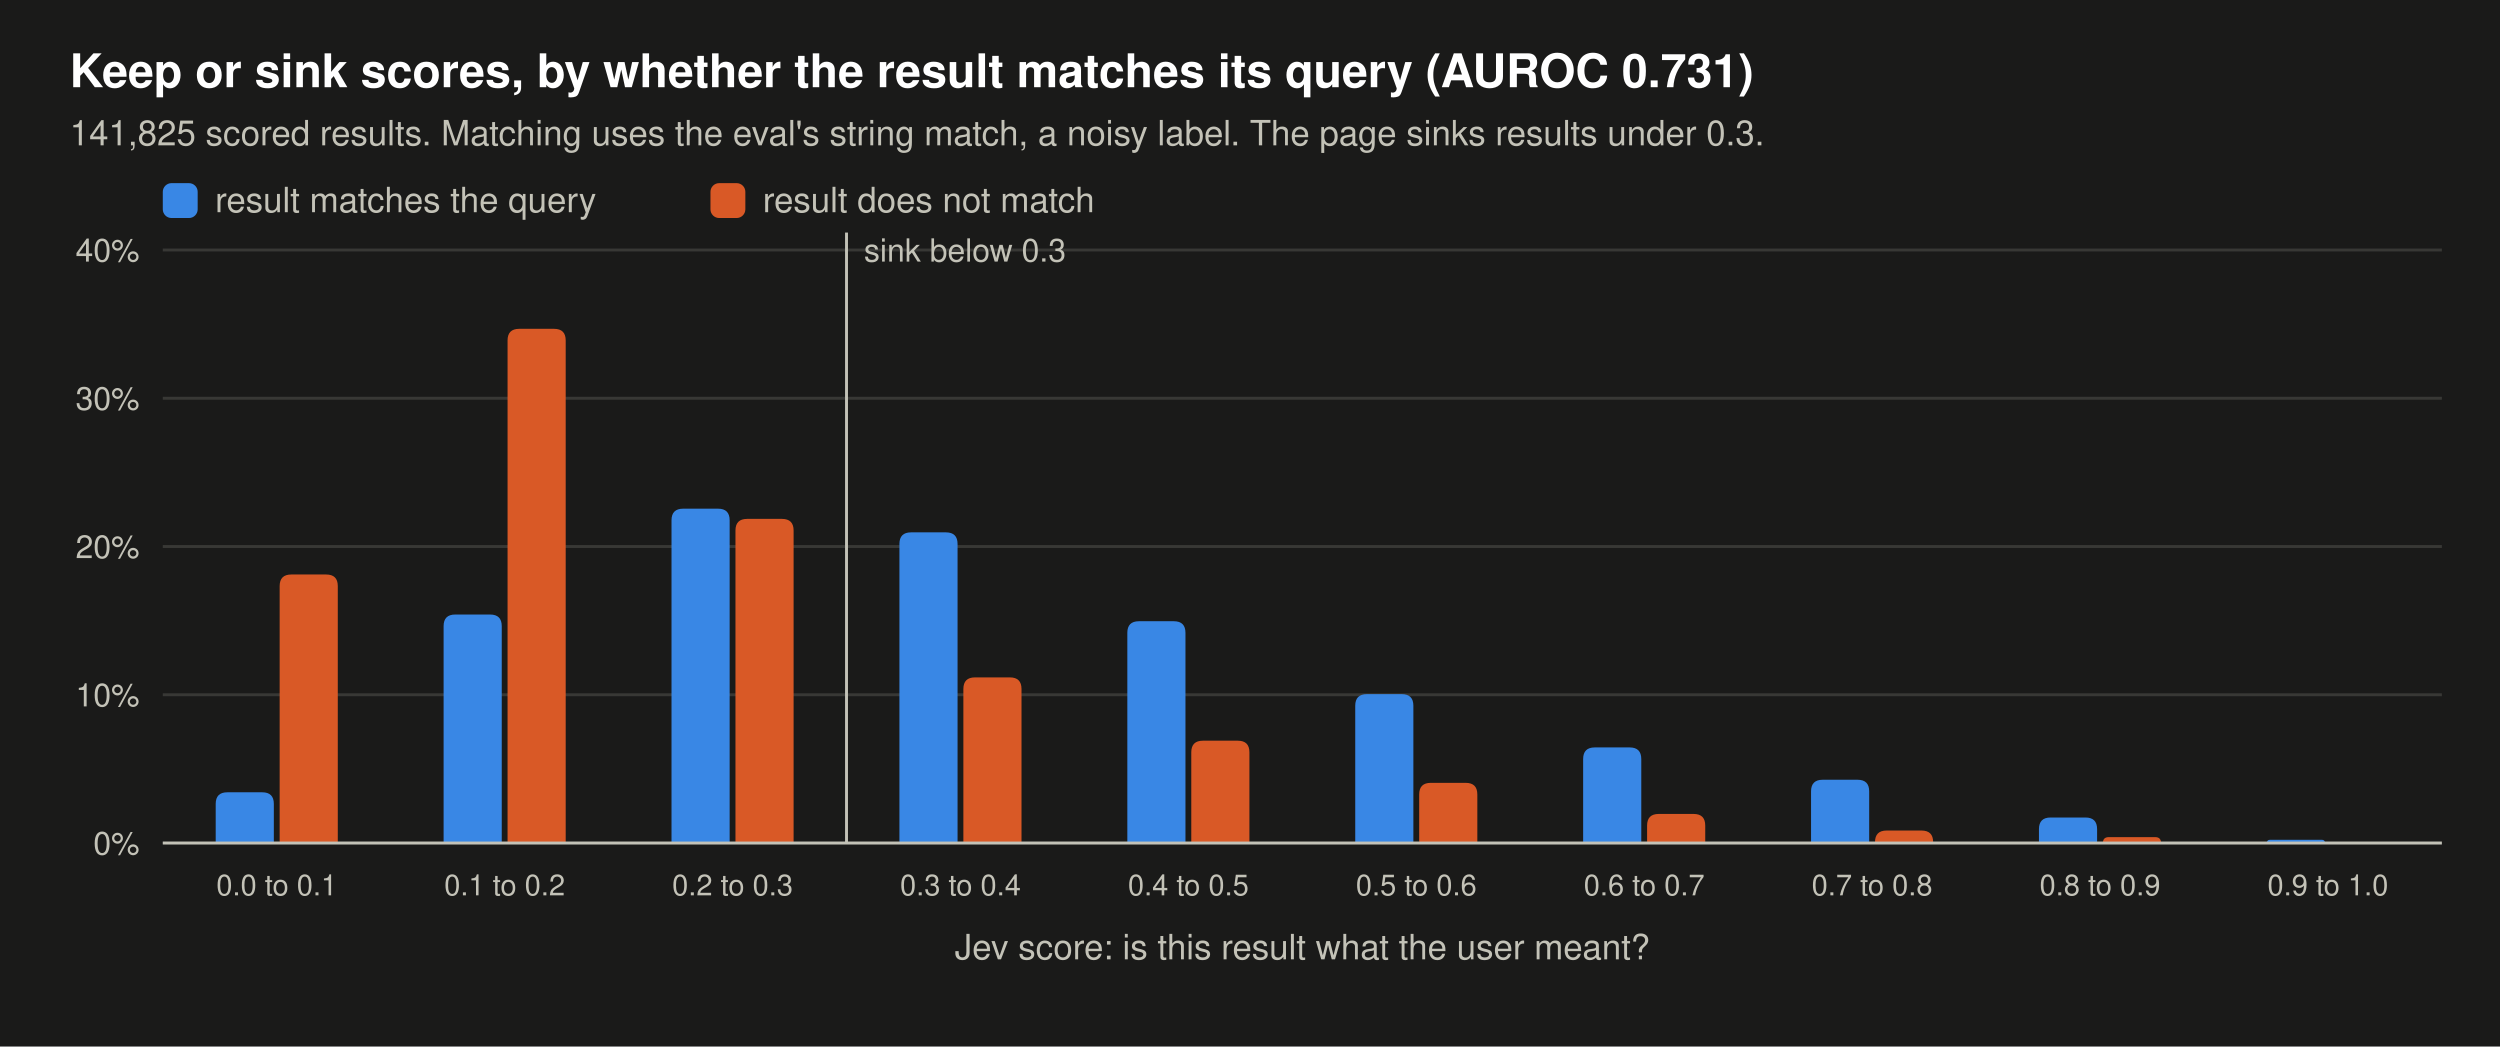
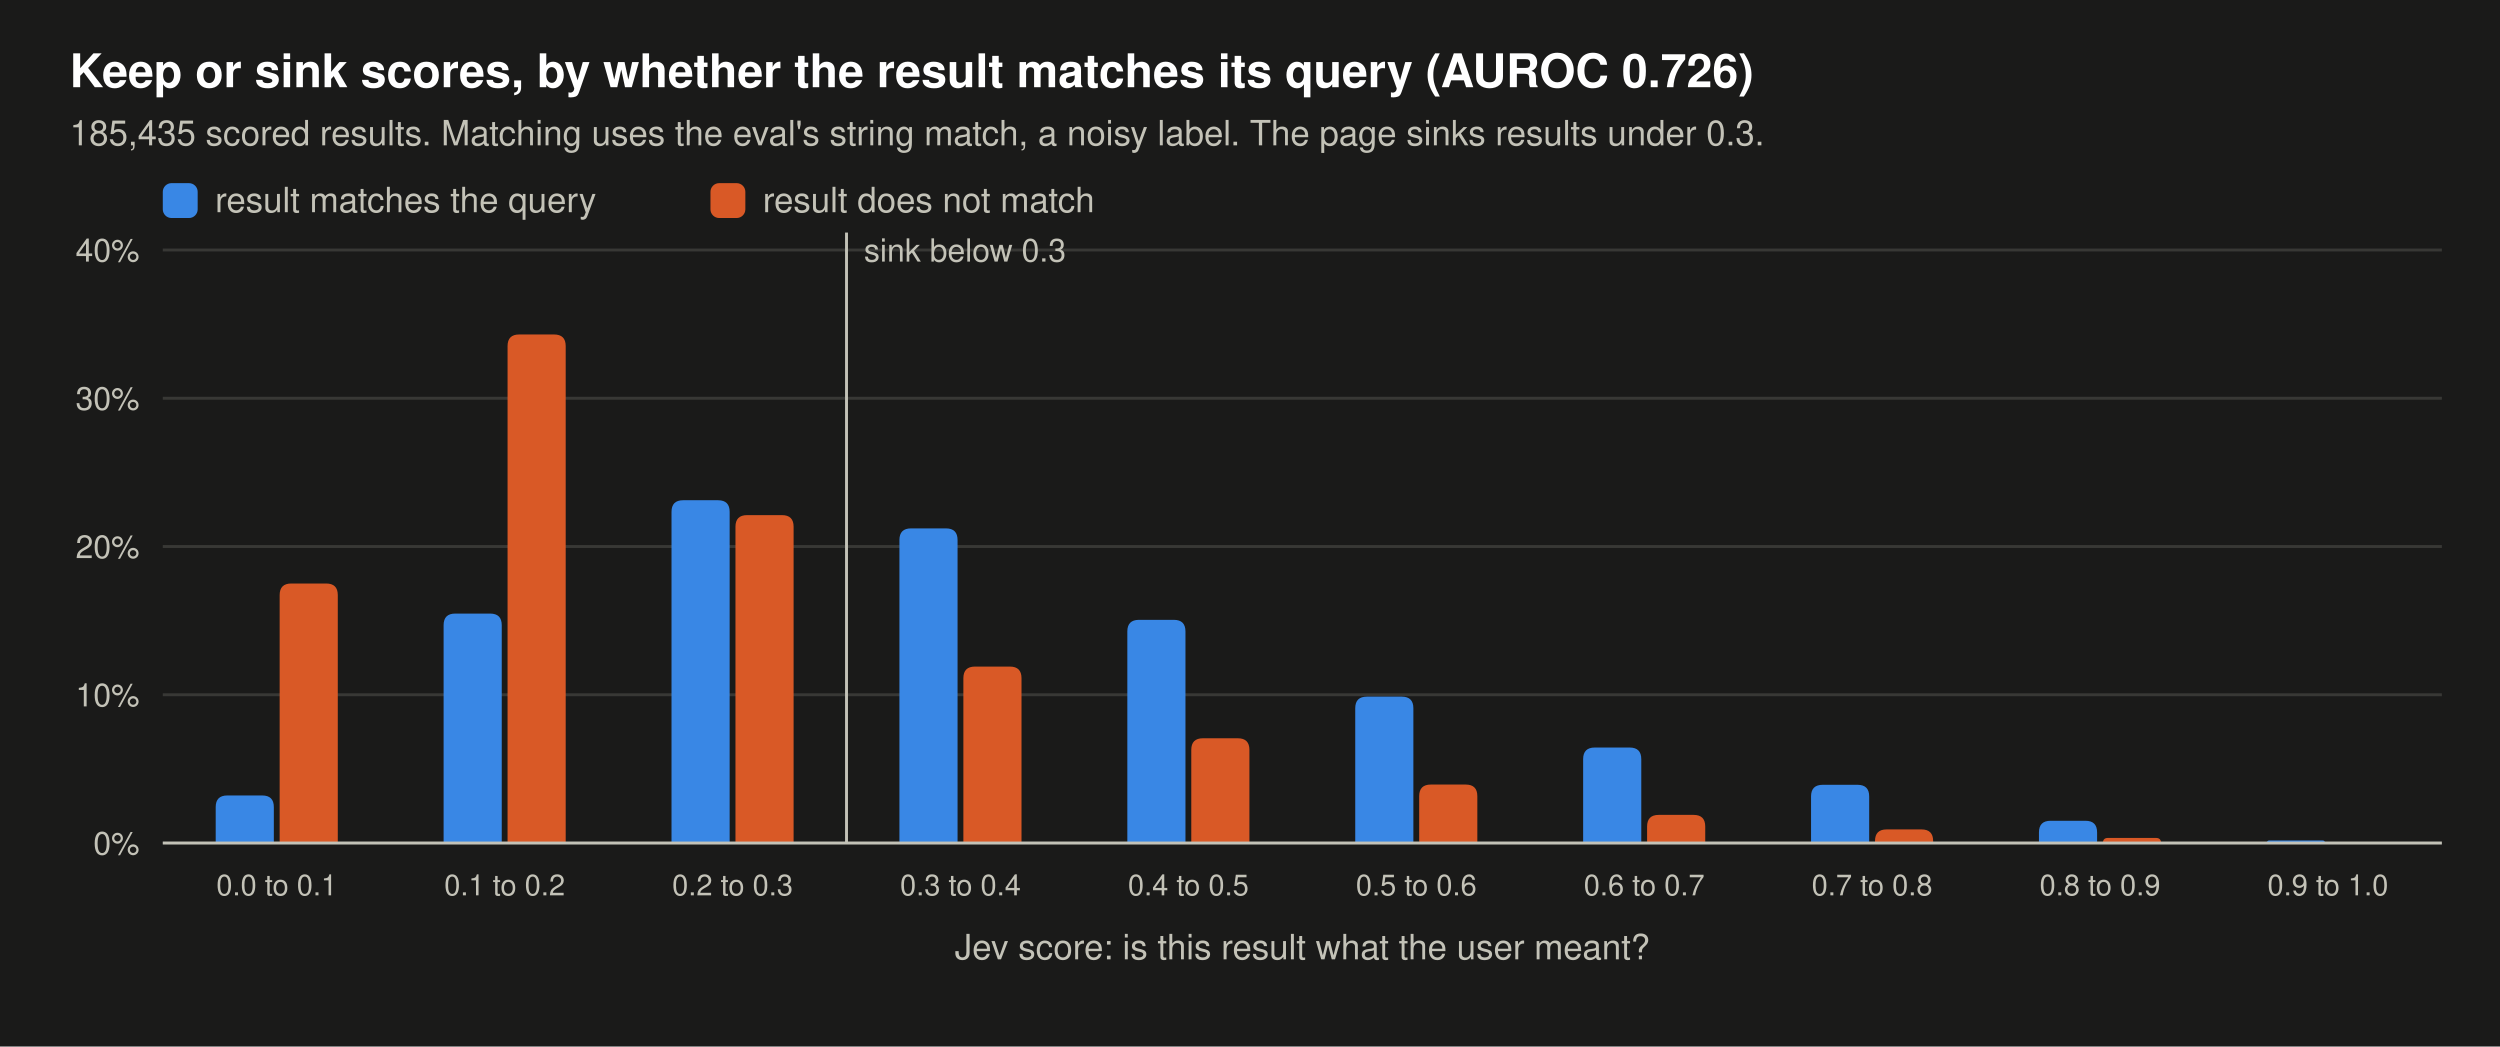
<svg xmlns="http://www.w3.org/2000/svg" width="860" height="360" viewBox="0 0 860 360" role="img" font-family="-apple-system, 'Segoe UI', Helvetica, Arial, sans-serif">
  <rect width="860" height="360" fill="#1a1a19" />
-   <text x="24.0" y="30.0" font-size="16" fill="#ffffff" font-weight="600">Keep or sink scores, by whether the result matches its query (AUROC 0.731)</text>
-   <text x="24.0" y="50.0" font-size="12" fill="#c3c2b7">141,825 scored results. Matching uses the eval's string match, a noisy label. The page sinks results under 0.3.</text>
+   <text x="24.0" y="30.0" font-size="16" fill="#ffffff" font-weight="600">Keep or sink scores, by whether the result matches its query (AUROC 0.726)</text>
+   <text x="24.0" y="50.0" font-size="12" fill="#c3c2b7">185,435 scored results. Matching uses the eval's string match, a noisy label. The page sinks results under 0.3.</text>
  <rect x="56" y="63" width="12" height="12" rx="3" fill="#3987e5" />
  <text x="74.0" y="73.0" font-size="12" fill="#c3c2b7">result matches the query</text>
  <rect x="244.4" y="63" width="12" height="12" rx="3" fill="#d95926" />
  <text x="262.4" y="73.0" font-size="12" fill="#c3c2b7">result does not match</text>
  <line x1="56.0" y1="290.0" x2="840.0" y2="290.0" stroke="#383835" stroke-width="1" />
  <text x="48.0" y="294.0" font-size="11" fill="#c3c2b7" text-anchor="end">0%</text>
  <line x1="56.0" y1="239.0" x2="840.0" y2="239.0" stroke="#383835" stroke-width="1" />
  <text x="48.0" y="243.0" font-size="11" fill="#c3c2b7" text-anchor="end">10%</text>
  <line x1="56.0" y1="188.0" x2="840.0" y2="188.0" stroke="#383835" stroke-width="1" />
  <text x="48.0" y="192.0" font-size="11" fill="#c3c2b7" text-anchor="end">20%</text>
  <line x1="56.0" y1="137.0" x2="840.0" y2="137.0" stroke="#383835" stroke-width="1" />
  <text x="48.0" y="141.0" font-size="11" fill="#c3c2b7" text-anchor="end">30%</text>
  <line x1="56.0" y1="86.0" x2="840.0" y2="86.0" stroke="#383835" stroke-width="1" />
  <text x="48.0" y="90.0" font-size="11" fill="#c3c2b7" text-anchor="end">40%</text>
-   <path d="M74.2,290V276.548Q74.2,272.548 78.2,272.548H90.2Q94.2,272.548 94.2,276.548V290Z" fill="#3987e5" />
-   <path d="M96.2,290V201.626Q96.2,197.626 100.2,197.626H112.2Q116.2,197.626 116.2,201.626V290Z" fill="#d95926" />
+   <path d="M74.2,290V277.639Q74.2,273.639 78.2,273.639H90.2Q94.2,273.639 94.2,277.639V290Z" fill="#3987e5" />
+   <path d="M96.2,290V204.724Q96.2,200.724 100.2,200.724H112.2Q116.2,200.724 116.2,204.724V290Z" fill="#d95926" />
  <text x="95.2" y="308.0" font-size="10" fill="#c3c2b7" text-anchor="middle">0.0 to 0.1</text>
-   <path d="M152.6,290V215.396Q152.6,211.396 156.6,211.396H168.6Q172.6,211.396 172.6,215.396V290Z" fill="#3987e5" />
-   <path d="M174.6,290V117.115Q174.6,113.115 178.6,113.115H190.6Q194.6,113.115 194.6,117.115V290Z" fill="#d95926" />
+   <path d="M152.6,290V215.068Q152.6,211.068 156.6,211.068H168.6Q172.6,211.068 172.6,215.068V290Z" fill="#3987e5" />
+   <path d="M174.6,290V119.057Q174.6,115.057 178.6,115.057H190.6Q194.6,115.057 194.6,119.057V290Z" fill="#d95926" />
  <text x="173.6" y="308.0" font-size="10" fill="#c3c2b7" text-anchor="middle">0.1 to 0.2</text>
-   <path d="M231,290V178.984Q231,174.984 235,174.984H247Q251,174.984 251,178.984V290Z" fill="#3987e5" />
-   <path d="M253,290V182.499Q253,178.499 257,178.499H269Q273,178.499 273,182.499V290Z" fill="#d95926" />
+   <path d="M231,290V176.079Q231,172.079 235,172.079H247Q251,172.079 251,176.079V290Z" fill="#3987e5" />
+   <path d="M253,290V181.201Q253,177.201 257,177.201H269Q273,177.201 273,181.201V290Z" fill="#d95926" />
  <text x="252.0" y="308.0" font-size="10" fill="#c3c2b7" text-anchor="middle">0.2 to 0.3</text>
-   <path d="M309.4,290V187.131Q309.4,183.131 313.4,183.131H325.4Q329.4,183.131 329.4,187.131V290Z" fill="#3987e5" />
-   <path d="M331.4,290V237.022Q331.4,233.022 335.4,233.022H347.4Q351.4,233.022 351.4,237.022V290Z" fill="#d95926" />
+   <path d="M309.4,290V185.764Q309.4,181.764 313.4,181.764H325.4Q329.4,181.764 329.4,185.764V290Z" fill="#3987e5" />
+   <path d="M331.4,290V233.302Q331.4,229.302 335.4,229.302H347.4Q351.4,229.302 351.4,233.302V290Z" fill="#d95926" />
  <text x="330.4" y="308.0" font-size="10" fill="#c3c2b7" text-anchor="middle">0.3 to 0.4</text>
-   <path d="M387.8,290V217.702Q387.8,213.702 391.8,213.702H403.8Q407.8,213.702 407.8,217.702V290Z" fill="#3987e5" />
-   <path d="M409.8,290V258.801Q409.8,254.801 413.8,254.801H425.8Q429.8,254.801 429.8,258.801V290Z" fill="#d95926" />
+   <path d="M387.8,290V217.225Q387.8,213.225 391.8,213.225H403.8Q407.8,213.225 407.8,217.225V290Z" fill="#3987e5" />
+   <path d="M409.8,290V257.964Q409.8,253.964 413.8,253.964H425.8Q429.8,253.964 429.8,257.964V290Z" fill="#d95926" />
  <text x="408.8" y="308.0" font-size="10" fill="#c3c2b7" text-anchor="middle">0.4 to 0.5</text>
-   <path d="M466.2,290V242.785Q466.2,238.785 470.2,238.785H482.2Q486.2,238.785 486.2,242.785V290Z" fill="#3987e5" />
-   <path d="M488.2,290V273.298Q488.2,269.298 492.2,269.298H504.2Q508.2,269.298 508.2,273.298V290Z" fill="#d95926" />
+   <path d="M466.2,290V243.642Q466.2,239.642 470.2,239.642H482.2Q486.2,239.642 486.2,243.642V290Z" fill="#3987e5" />
+   <path d="M488.2,290V273.885Q488.2,269.885 492.2,269.885H504.2Q508.2,269.885 508.2,273.885V290Z" fill="#d95926" />
  <text x="487.2" y="308.0" font-size="10" fill="#c3c2b7" text-anchor="middle">0.5 to 0.6</text>
-   <path d="M544.6,290V261.114Q544.6,257.114 548.6,257.114H560.6Q564.6,257.114 564.6,261.114V290Z" fill="#3987e5" />
-   <path d="M566.6,290V283.996Q566.6,279.996 570.6,279.996H582.6Q586.6,279.996 586.6,283.996V290Z" fill="#d95926" />
+   <path d="M544.6,290V261.15Q544.6,257.15 548.6,257.15H560.6Q564.6,257.15 564.6,261.15V290Z" fill="#3987e5" />
+   <path d="M566.6,290V284.321Q566.6,280.321 570.6,280.321H582.6Q586.6,280.321 586.6,284.321V290Z" fill="#d95926" />
  <text x="565.6" y="308.0" font-size="10" fill="#c3c2b7" text-anchor="middle">0.6 to 0.7</text>
-   <path d="M623,290V272.234Q623,268.234 627,268.234H639Q643,268.234 643,272.234V290Z" fill="#3987e5" />
-   <path d="M645,290V289.704Q645,285.704 649,285.704H661Q665,285.704 665,289.704V290Z" fill="#d95926" />
+   <path d="M623,290V273.973Q623,269.973 627,269.973H639Q643,269.973 643,273.973V290Z" fill="#3987e5" />
+   <path d="M645,290V289.318Q645,285.318 649,285.318H661Q665,285.318 665,289.318V290Z" fill="#d95926" />
  <text x="644.0" y="308.0" font-size="10" fill="#c3c2b7" text-anchor="middle">0.7 to 0.8</text>
-   <path d="M701.4,290V285.222Q701.4,281.222 705.4,281.222H717.4Q721.4,281.222 721.4,285.222V290Z" fill="#3987e5" />
-   <path d="M723.4,290V290Q723.4,287.974 725.426,287.974H741.374Q743.4,287.974 743.4,290V290Z" fill="#d95926" />
+   <path d="M701.4,290V286.348Q701.4,282.348 705.4,282.348H717.4Q721.4,282.348 721.4,286.348V290Z" fill="#3987e5" />
+   <path d="M723.4,290V290Q723.4,288.248 725.152,288.248H741.648Q743.4,288.248 743.4,290V290Z" fill="#d95926" />
  <text x="722.4" y="308.0" font-size="10" fill="#c3c2b7" text-anchor="middle">0.8 to 0.9</text>
-   <path d="M779.8,290V290Q779.8,288.884 780.916,288.884H798.684Q799.8,288.884 799.8,290V290Z" fill="#3987e5" />
+   <path d="M779.8,290V290Q779.8,289.112 780.688,289.112H798.912Q799.8,289.112 799.8,290V290Z" fill="#3987e5" />
  <text x="800.8" y="308.0" font-size="10" fill="#c3c2b7" text-anchor="middle">0.9 to 1.0</text>
  <line x1="291.2" y1="80.0" x2="291.2" y2="290.0" stroke="#c3c2b7" stroke-width="1" />
  <text x="297.2" y="90.0" font-size="11" fill="#c3c2b7">sink below 0.3</text>
  <line x1="56.0" y1="290.0" x2="840.0" y2="290.0" stroke="#c3c2b7" stroke-width="1" />
  <text x="448.0" y="330.0" font-size="12" fill="#c3c2b7" text-anchor="middle">Jev score: is this result what the user meant?</text>
</svg>
